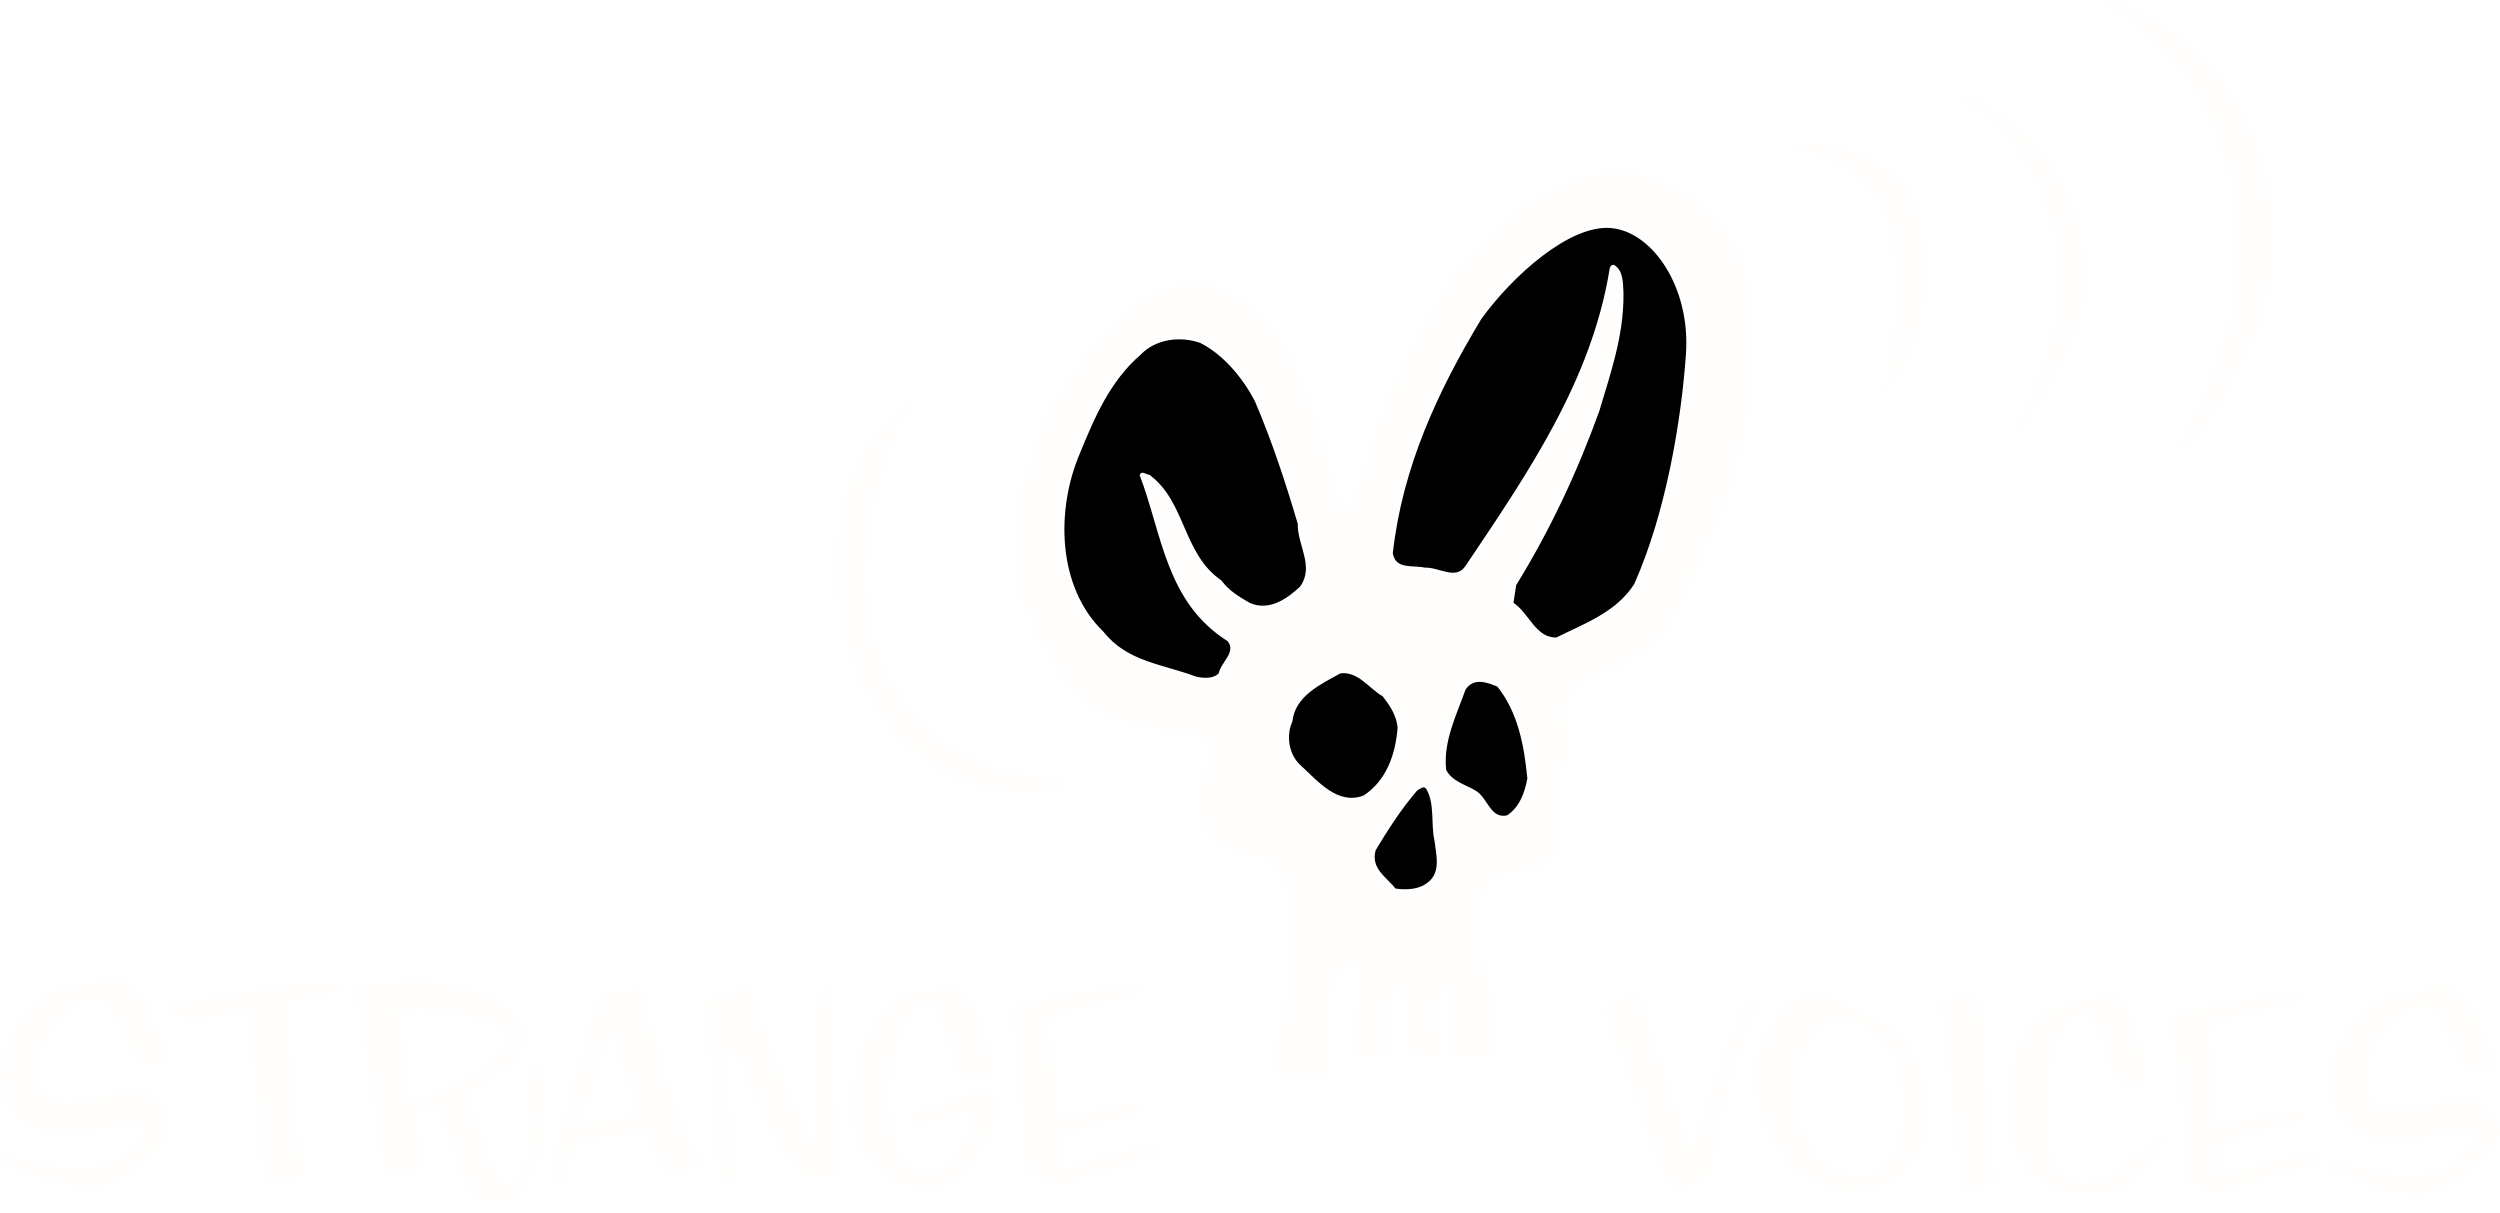
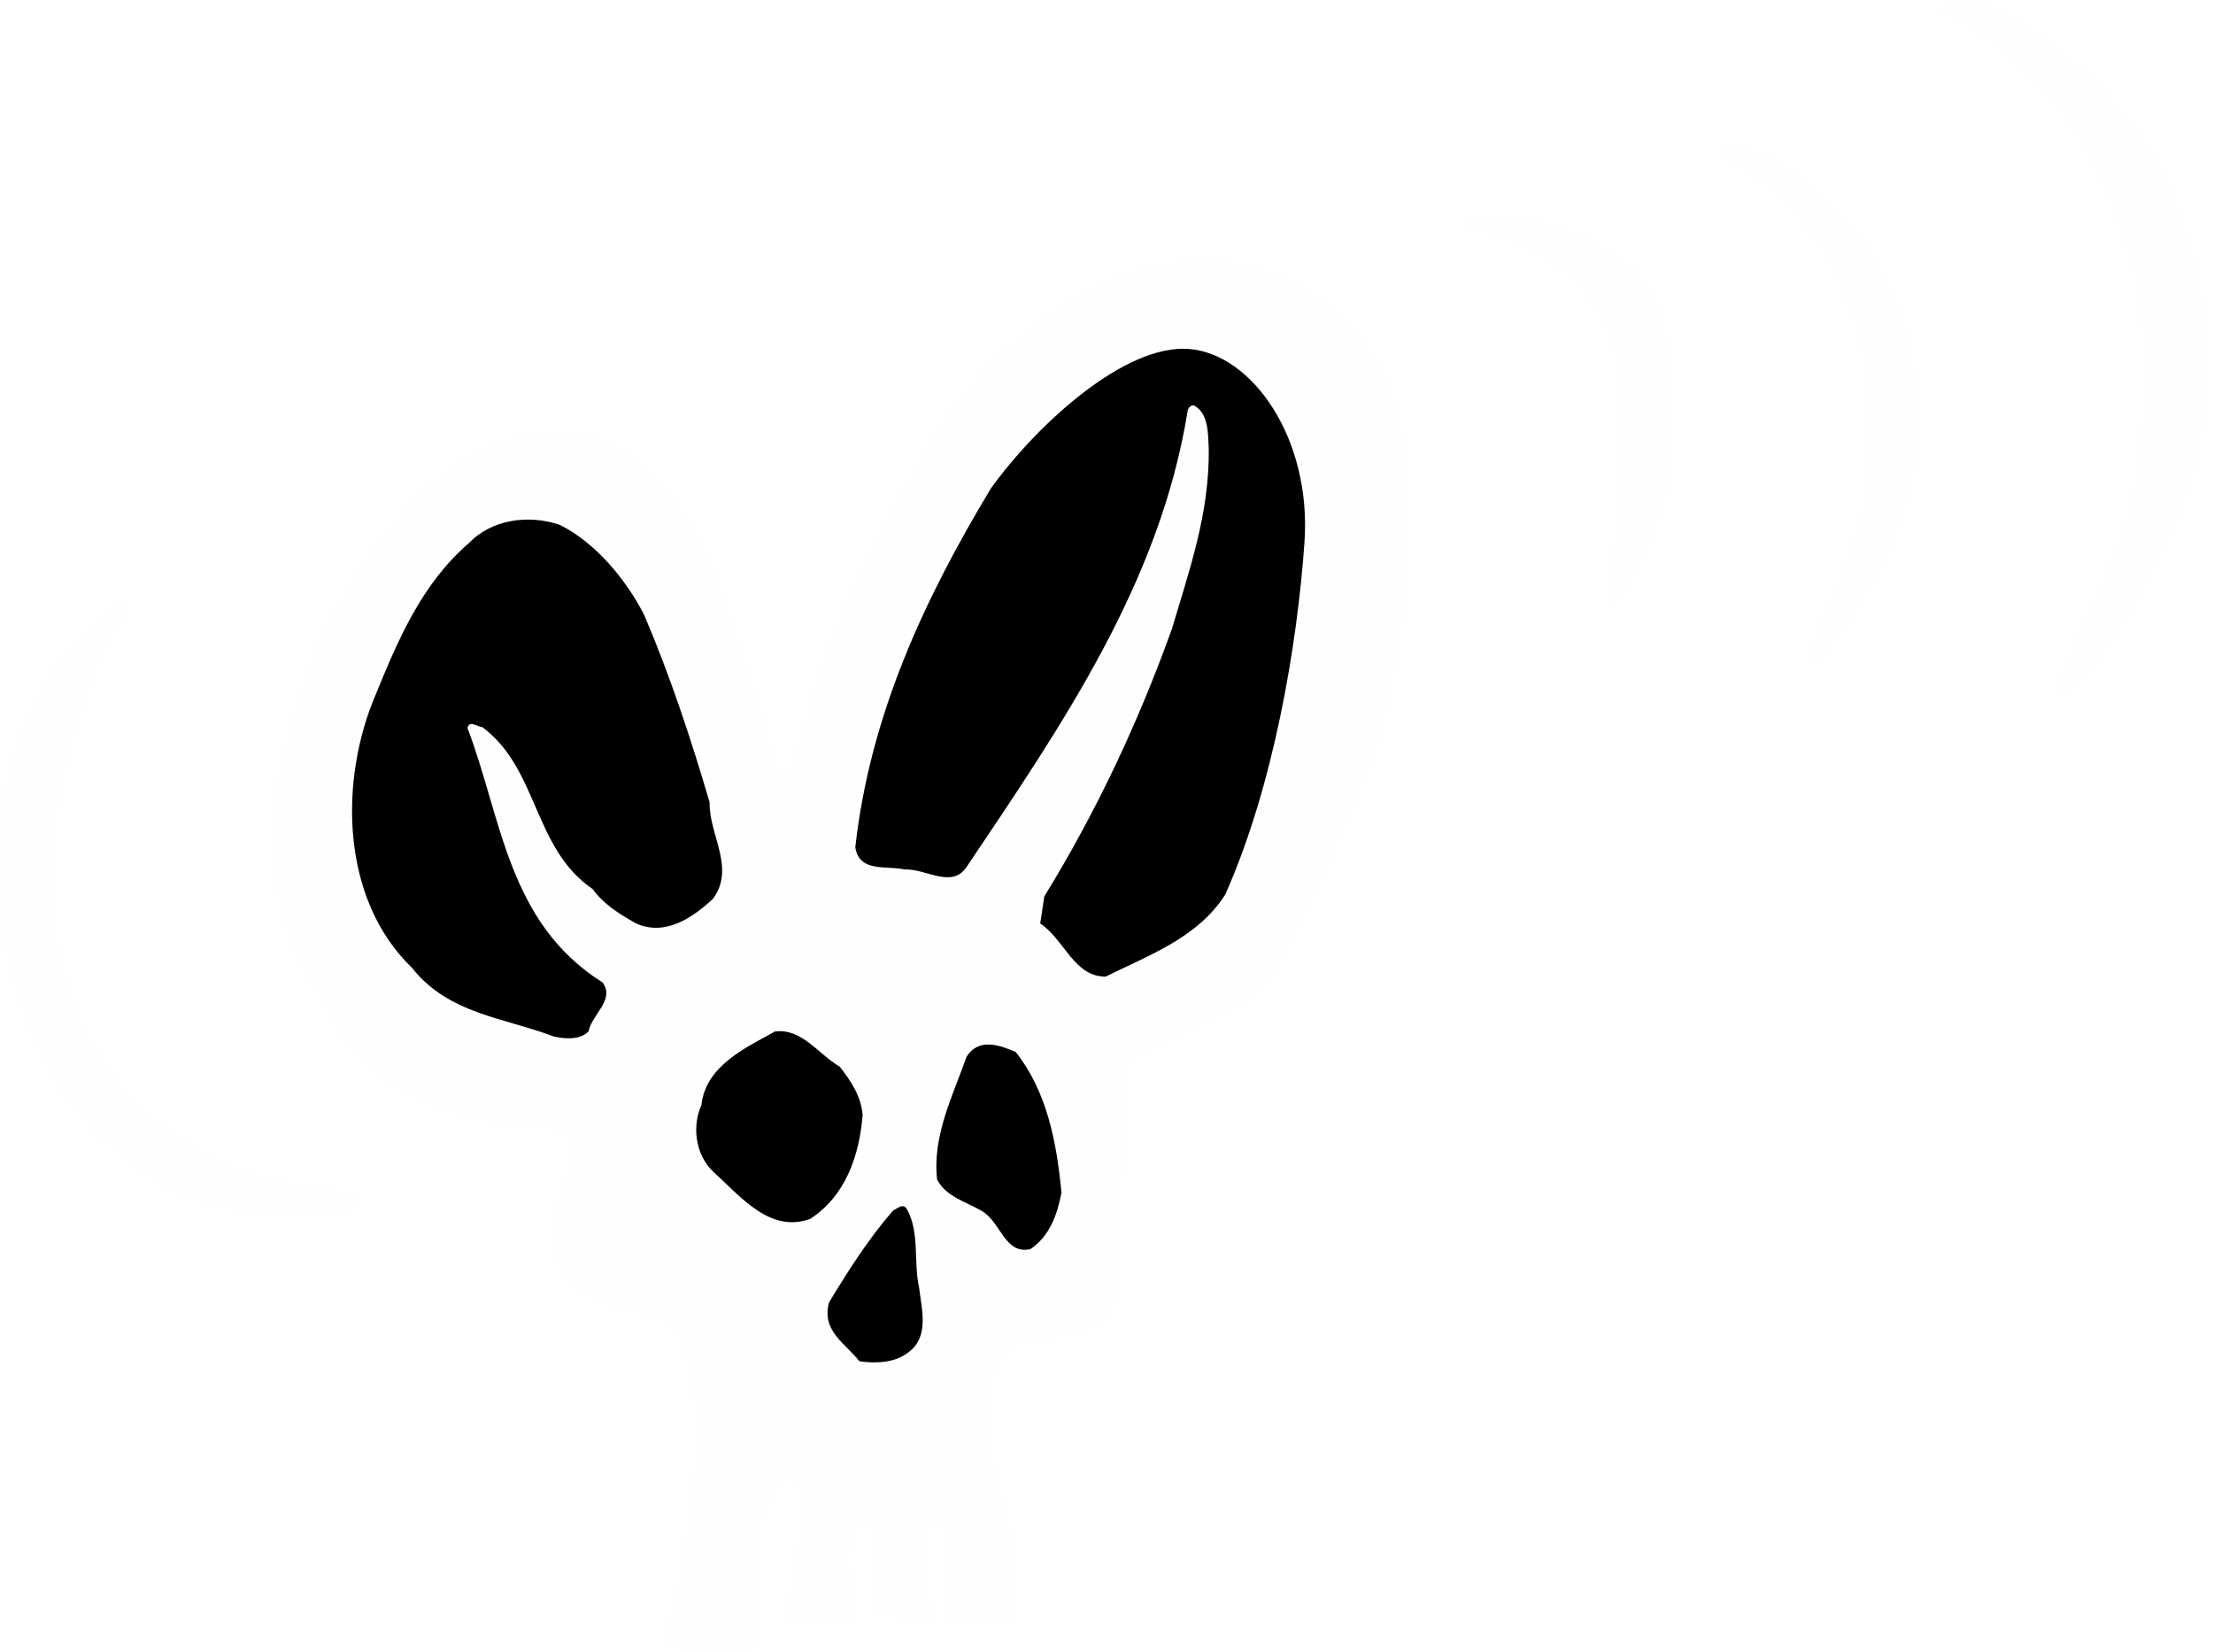
- <svg xmlns="http://www.w3.org/2000/svg" width="100%" height="100%" viewBox="0 0 200 97" version="1.1" xml:space="preserve" style="fill-rule:evenodd;clip-rule:evenodd;stroke-linejoin:round;stroke-miterlimit:2;">
-   <g transform="matrix(1.89811,0,0,1.89811,-75.7521,-122.651)">
-     <g>
-       <g>
-         <g>
-           <g class="radar-signal signal2" transform="matrix(0.635906,0,0,0.635906,23.5359,67.4873)">
-             <path d="M162.12,20.367C164.385,16.404 164.589,11.866 162.536,7.513C161.085,4.647 157.637,1.92 156.221,2.009C154.806,2.097 155.929,2.424 156.035,2.531C159.858,4.442 162.2,9.582 161.988,13.829C162.129,18.253 160.85,20.235 159.314,23.769C158.893,25.273 161.125,22.425 162.12,20.367Z" style="fill:#FFFEFC;fill-rule:nonzero;" />
-           </g>
-           <g class="radar-signal signal3" transform="matrix(0.855385,0,0,0.855385,-4.49301,63.0169)">
-             <path d="M162.12,20.367C164.385,16.404 164.589,11.866 162.536,7.513C161.085,4.647 157.637,1.92 156.221,2.009C154.806,2.097 155.929,2.424 156.035,2.531C159.858,4.442 162.2,9.582 161.988,13.829C162.129,18.253 160.85,20.235 159.314,23.769C158.893,25.273 161.125,22.425 162.12,20.367Z" style="fill:#FFFEFC;fill-rule:nonzero;" />
-           </g>
-           <g class="radar-signal signal1" transform="matrix(0.635906,0,0,0.635906,23.5359,67.4873)">
-             <path d="M152.627,8.583C153.627,11.146 154.135,17.792 150.815,21.465C150.674,21.588 150.528,21.615 150.603,21.066C151.346,17.81 151.435,14.599 151.045,11.095C150.691,8.866 149.099,6.919 147.011,6.14C146.268,5.751 145.555,5.61 144.812,5.362C144.635,5.322 144.569,5.114 144.746,4.973C147.011,4.548 151.627,6.021 152.627,8.583Z" style="fill:#FFFEFC;fill-rule:nonzero;" />
-           </g>
-           <g transform="matrix(0.635906,0,0,0.635906,23.5359,67.4873)">
-             <path d="M141.101,12.334C142.587,16.156 141.915,21.217 141.172,25.251C140.322,29.321 138.27,32.931 136.642,36.682C135.332,39.301 132.501,39.797 130.307,41.071C128.643,42.274 130.342,44.504 129.493,46.167C128.537,48.538 130.731,51.9 127.617,53.174C126.555,53.493 125.175,52.997 124.397,54.13C122.344,57.811 125.777,61.456 124.75,65.455C123.83,65.773 123.052,65.596 122.096,65.49C121.742,64.358 122.131,63.225 121.955,61.987C121.778,61.597 121.955,60.925 121.459,60.783C120.68,62.128 121.141,63.933 121.247,65.384L121.105,65.561C120.185,65.596 119.732,65.31 118.953,65.062L118.812,64.637C119.024,63.399 119.011,61.01 118.486,60.889C118.097,61.031 118.026,61.562 117.92,61.951C117.495,63.048 117.991,64.322 117.814,65.419C117,65.738 116.15,65.526 115.266,65.49C115.053,64.605 115.655,63.862 115.584,62.907C115.761,61.88 115.903,60.642 115.62,59.615C115.443,59.439 115.23,59.226 115.018,59.332C113.178,61.173 113.85,63.898 113.956,66.34L113.744,66.764C112.611,66.941 111.231,67.047 110.099,66.694L109.993,66.198C110.842,62.553 111.585,58.518 111.019,54.661C110.665,53.918 110.594,52.927 109.745,52.537C108.117,52.006 106.17,51.971 105.392,50.095C104.507,48.467 105.64,46.769 106.064,45.247C105.286,43.548 103.162,44.398 101.817,43.796C99.482,43.336 97.252,42.31 95.907,40.151C94.385,37.709 92.934,35.161 92.899,32.223C92.864,28.967 93.89,26.03 94.987,23.163C96.367,20.686 97.818,18.032 100.296,16.121C102.207,14.563 105.003,13.537 107.374,14.705C109.072,15.661 110.382,17.324 111.337,18.987C112.682,22.208 113.744,25.499 114.629,28.896C114.77,29.109 115.018,29.215 115.23,29.109C115.797,27.906 115.974,26.525 116.469,25.251C117.46,21.642 119.3,18.386 121.141,15.094C123.689,10.777 128.077,7.025 133.102,6.813C136.571,6.813 139.827,9.255 141.101,12.334Z" style="fill:#FFFEFC;fill-rule:nonzero;" />
-           </g>
-           <g transform="matrix(0.635906,0,0,0.635906,23.5359,67.4873)">
-             <path d="M85.255,24.048C83.981,27.41 82.685,32.074 83.393,35.967C84.579,43.859 91.054,46.331 93.2,46.663C95.345,46.994 96.774,47.114 96.243,47.622C95.387,48.443 91.306,48.078 89.077,47.193C86.599,45.955 84.228,43.761 82.99,41.283C80.371,36.152 80.158,28.33 84.051,23.73C84.795,23.022 85.432,22.102 86.316,21.642C87.06,21.358 85.573,23.234 85.255,24.048Z" style="fill:#FFFEFC;fill-rule:nonzero;" />
-           </g>
-         </g>
-         <g>
-           <g transform="matrix(1,0,0,1,-7.77117,-32.0607)">
-             <path d="M54.879,144.37C54.963,143.95 54.879,143.482 54.591,143.17C54.063,142.414 52.971,142.642 52.215,142.786C51.483,142.942 50.667,143.242 49.935,142.954C49.551,142.738 49.347,142.342 49.311,141.946C49.311,140.614 50.583,139.03 51.303,138.838C52.011,138.634 52.707,139.738 53.271,141.262C53.403,141.622 53.823,141.682 54.291,141.562C54.951,141.406 54.615,140.59 54.387,140.098C54.015,139.27 53.787,138.454 52.983,137.938C52.707,137.758 52.395,137.722 51.951,137.902C51.507,138.082 50.859,138.178 49.851,138.394C48.843,138.622 47.955,140.314 47.715,141.55C47.691,141.862 47.643,142.102 47.763,142.702C47.847,143.146 48.003,143.434 48.279,143.782C49.287,145.006 52.023,144.31 52.911,144.154C53.343,144.082 53.619,144.07 53.691,144.322C53.751,144.562 53.559,144.754 53.379,144.91C52.851,145.39 52.515,145.546 52.023,145.714C51.219,146.014 50.331,145.846 48.207,145.366C47.919,145.294 47.739,145.318 47.691,145.45C47.655,145.582 47.703,145.702 47.895,145.786C48.855,146.206 50.151,146.77 51.399,146.77C51.915,146.77 52.407,146.674 52.887,146.362C53.655,145.858 54.555,145.27 54.879,144.37Z" style="fill:#FFFEFC;fill-rule:nonzero;" />
-             <path d="M62.259,138.238C62.283,138.154 62.199,138.118 62.163,138.082C61.779,137.986 61.419,138.034 60.723,138.082C59.319,138.166 56.583,138.658 55.419,138.886C55.059,138.946 54.711,138.934 54.639,139.066C54.579,139.21 54.627,139.294 54.759,139.378C55.035,139.534 55.335,139.738 55.779,139.738C56.223,139.738 57.195,139.474 57.483,139.414C57.783,139.342 58.011,139.282 58.095,139.33C58.311,141.082 58.539,143.194 58.611,144.982C58.683,145.522 58.635,146.23 58.923,146.53C59.283,146.878 59.931,146.386 60.423,146.254C60.507,146.218 60.663,146.158 60.663,145.978C60.663,145.798 60.483,145.642 60.363,144.946C60.171,143.866 59.931,140.986 59.775,139.006C59.787,138.994 59.799,138.97 59.811,138.958C60.399,138.814 61.011,138.778 61.599,138.646C61.851,138.586 62.223,138.574 62.259,138.238Z" style="fill:#FFFEFC;fill-rule:nonzero;" />
-             <path d="M70.527,141.526C70.503,141.406 70.383,141.346 70.263,141.394C70.203,141.418 70.131,141.49 70.107,141.55C69.891,142.234 69.723,143.062 69.987,143.782C69.963,144.694 69.819,145.738 69.519,146.338C69.471,146.446 69.303,146.518 69.159,146.482C68.679,146.29 68.511,145.774 68.331,145.366C67.971,144.538 67.791,143.614 67.407,142.81C68.283,142.342 69.447,141.73 69.771,140.674C69.903,140.002 69.555,139.438 69.159,139.09C68.187,138.226 66.027,137.974 65.079,137.974C64.467,137.974 64.059,138.046 63.795,138.082C63.471,138.118 62.691,138.178 62.571,138.394C62.451,138.598 62.619,138.742 62.679,138.97C62.871,139.606 62.955,140.374 63.027,140.842C63.231,142.138 63.507,144.262 63.855,145.93C63.927,146.29 64.131,146.386 64.383,146.302C64.695,146.206 64.995,146.074 65.283,145.966C65.391,145.882 65.583,145.774 65.535,145.606C65.475,145.33 65.331,144.574 65.175,143.614C65.391,143.554 65.703,143.47 65.955,143.374C66.291,143.758 66.555,144.754 66.699,145.174C66.843,145.594 67.287,147.178 68.223,147.37C69.015,147.538 69.783,147.034 70.167,146.17C70.659,145.066 70.827,143.062 70.527,141.526ZM68.823,140.494C68.871,140.926 68.355,141.358 68.007,141.61C67.107,142.282 66.207,142.642 65.175,143.014C65.103,143.038 65.055,143.014 65.043,142.918C64.863,141.778 64.707,140.302 64.467,139.366C65.787,139.162 67.551,139.462 68.391,139.93C68.703,140.11 68.799,140.266 68.823,140.494Z" style="fill:#FFFEFC;fill-rule:nonzero;" />
-             <path d="M77.427,145.654C77.391,145.438 77.235,145.45 77.043,145.15C76.515,144.262 76.155,143.134 75.843,142.15C75.471,140.974 75.087,139.87 74.931,138.526C74.871,138.346 74.715,138.322 74.523,138.334C73.611,138.382 72.999,138.502 72.903,138.706C72.315,140.494 71.739,142.45 71.271,144.286C71.115,144.958 70.935,145.606 70.851,146.302C70.839,146.506 71.031,146.602 71.175,146.686C71.331,146.734 71.487,146.686 71.547,146.542C71.691,146.062 71.799,145.57 71.919,145.078C71.979,144.91 72.507,144.79 73.359,144.646C74.211,144.502 74.763,144.406 74.871,144.466C75.015,144.562 75.615,146.554 76.311,146.326C76.455,146.23 76.659,146.146 76.803,146.062C77.043,145.93 77.463,145.858 77.427,145.654ZM74.547,143.686C73.695,143.77 72.951,143.854 72.255,143.974C72.555,142.87 72.963,141.442 73.455,140.23C73.779,141.382 74.115,142.594 74.547,143.686Z" style="fill:#FFFEFC;fill-rule:nonzero;" />
-             <path d="M83.175,145.762C83.079,145.15 82.959,144.058 82.911,143.41C82.827,142.042 82.803,140.014 82.815,138.466C82.815,138.43 82.815,138.394 82.779,138.358C82.719,138.274 82.575,138.214 82.443,138.238C82.311,138.286 82.191,138.43 82.167,138.55C82.011,139.186 82.011,140.602 81.999,141.346C81.987,141.898 81.999,143.362 82.035,144.55C82.035,144.61 81.999,144.658 81.939,144.574C80.919,142.906 79.743,139.474 79.635,139.174C79.539,138.874 79.527,138.658 79.407,138.454C79.287,138.262 79.119,138.298 78.963,138.31C78.795,138.334 77.691,138.598 77.463,138.754C77.355,138.826 77.307,139.006 77.343,139.162C77.439,139.546 77.487,140.062 77.511,140.758C77.547,141.466 77.823,145.126 77.847,145.366C77.883,145.606 77.895,145.954 77.991,146.254C78.075,146.446 78.303,146.578 78.531,146.554C78.663,146.518 78.687,146.374 78.675,146.254C78.615,145.81 78.543,144.97 78.531,144.55C78.519,144.142 78.483,142.09 78.483,140.902C78.459,140.818 78.519,140.794 78.555,140.866C79.131,142.306 80.223,144.61 80.523,145.066C80.823,145.534 81.159,146.134 81.591,146.302C82.023,146.47 82.491,146.386 82.995,146.158C83.127,146.074 83.187,145.93 83.175,145.762Z" style="fill:#FFFEFC;fill-rule:nonzero;" />
-             <path d="M89.763,143.146C89.703,142.882 89.511,142.414 89.223,142.498C88.539,142.702 87.063,143.17 86.055,143.53C85.995,143.626 85.959,143.71 86.019,143.866C86.091,144.022 86.223,144.106 86.379,144.082C87.135,143.926 87.807,143.77 88.635,143.626C88.539,143.998 88.407,144.346 88.227,144.754C88.047,145.15 87.579,146.086 86.787,146.098C86.367,146.098 86.019,145.906 85.803,145.546C84.915,143.998 85.143,141.55 85.695,140.17C85.935,139.582 86.319,139.006 86.739,138.982C86.919,138.982 87.087,139.186 87.171,139.354C87.399,139.798 87.531,140.278 87.663,140.746C87.903,141.274 87.891,142.066 88.587,142.234C88.863,142.294 89.187,142.306 89.391,142.114C89.487,141.982 89.499,141.802 89.499,141.646C89.451,140.482 89.055,139.45 88.455,138.526C88.155,138.07 87.603,138.322 87.159,138.334C86.463,138.346 85.863,138.49 85.311,138.85C84.747,139.318 84.207,139.93 83.895,140.866C83.583,141.802 83.439,143.026 83.595,143.986C83.751,144.946 84.171,145.666 84.927,146.254C85.563,146.746 86.463,146.866 87.339,146.746C88.467,146.59 89.259,144.934 89.631,144.058C89.751,143.71 89.847,143.518 89.763,143.146Z" style="fill:#FFFEFC;fill-rule:nonzero;" />
-             <path d="M96.519,144.97C96.387,144.874 96.219,144.898 96.063,144.922C95.439,145.042 93.939,145.378 92.703,145.774C92.631,145.798 92.475,145.822 92.451,145.726C92.379,145.378 92.391,145.03 92.343,144.658C92.355,144.646 92.355,144.622 92.379,144.61C93.483,144.274 94.587,143.914 95.739,143.698C95.907,143.53 96.051,143.434 95.955,143.254C95.895,143.194 95.835,143.158 95.727,143.158C95.115,143.122 93.543,143.446 93.099,143.554C92.655,143.662 92.283,143.806 92.271,143.686C92.163,142.51 92.163,141.346 91.935,140.218C91.935,140.002 91.839,139.762 92.019,139.594C92.931,139.306 93.771,139.066 94.383,138.946C95.079,138.79 95.559,138.754 95.703,138.622C95.787,138.55 95.823,138.442 95.787,138.322C95.751,138.226 95.667,138.214 95.595,138.178C93.999,138.25 92.523,138.55 90.975,138.922C90.723,138.97 90.375,139.042 90.243,139.174C90.027,139.414 90.303,139.726 90.363,140.098C90.651,141.862 90.723,143.674 90.843,145.498C90.867,145.81 90.867,146.074 91.131,146.23C91.539,146.41 91.887,146.794 92.379,146.698C93.627,146.302 95.235,145.75 96.015,145.558C96.303,145.486 96.423,145.474 96.507,145.27C96.543,145.186 96.627,145.042 96.519,144.97Z" style="fill:#FFFEFC;fill-rule:nonzero;" />
-           </g>
-           <g transform="matrix(1,0,0,1,59.6707,-31.7447)">
-             <path d="M54.279,138.898C54.327,138.778 54.351,138.634 54.255,138.514C54.195,138.454 54.099,138.454 54.003,138.454C53.835,138.574 53.703,138.754 53.619,138.934C52.827,140.614 52.155,142.762 51.579,144.538C51.543,144.646 51.483,144.634 51.447,144.538C50.895,142.99 49.971,140.17 49.767,139.498C49.563,138.826 49.527,138.526 49.335,138.346C49.071,138.118 48.639,138.322 48.171,138.574C47.919,138.706 47.667,138.742 47.691,138.958C47.715,139.162 48.003,139.426 48.267,140.206C48.531,140.986 49.719,144.454 50.055,145.186C50.391,145.918 50.619,146.518 50.907,146.542C51.195,146.566 51.483,146.398 51.735,146.266C51.975,146.134 52.287,146.074 52.335,145.894C52.383,145.714 52.527,144.658 52.755,143.722C52.971,142.786 53.679,140.386 54.279,138.898Z" style="fill:#FFFEFC;fill-rule:nonzero;" />
-             <path d="M61.383,144.526C61.767,143.242 61.455,141.166 60.387,140.038C59.655,139.258 59.199,139.078 58.455,138.898C57.759,138.49 56.943,138.034 56.091,138.346C55.971,138.418 55.815,138.502 55.719,138.574C54.795,139.258 54.303,140.326 54.219,141.382C54.051,143.302 55.095,145.498 56.703,146.266C57.699,146.746 59.259,146.758 60.159,146.134C60.879,145.63 61.191,145.138 61.383,144.526ZM60.387,142.738C60.471,143.794 60.171,145.15 59.259,145.666C58.755,145.942 58.119,145.942 57.435,145.546C56.463,144.97 56.007,143.302 56.007,142.354C56.007,141.418 56.331,139.858 57.447,139.426C58.347,139.222 59.115,139.702 59.643,140.386C60.159,141.07 60.315,141.826 60.387,142.738Z" style="fill:#FFFEFC;fill-rule:nonzero;" />
-             <path d="M64.407,146.146C64.599,145.942 64.347,145.822 64.311,145.45C64.287,145.138 63.903,141.214 63.807,139.582C63.771,138.958 63.771,138.274 63.363,138.262C62.895,138.238 62.475,138.382 62.067,138.562C61.947,138.61 61.899,138.73 61.911,138.838C61.935,139.018 62.127,139.006 62.175,139.522C62.379,141.766 62.571,144.298 62.943,146.47C62.979,146.566 63.075,146.662 63.195,146.626C63.627,146.494 64.071,146.458 64.407,146.146Z" style="fill:#FFFEFC;fill-rule:nonzero;" />
-             <path d="M71.415,144.754C71.727,144.322 71.379,143.986 71.187,144.154C70.311,144.934 68.907,146.314 67.671,146.11C66.327,145.894 66.315,142.138 66.879,140.638C67.131,139.966 67.311,139.342 67.971,139.114C68.187,139.09 68.343,139.246 68.463,139.39C68.883,140.206 68.955,141.13 69.375,141.934C69.543,142.27 70.071,142.306 70.443,142.21C70.827,142.126 70.743,141.658 70.683,141.31C70.503,140.242 70.215,139.102 69.471,138.37C69.279,138.214 68.955,138.214 68.727,138.298C68.007,138.55 67.191,138.598 66.483,138.91C65.667,139.27 64.983,140.554 64.875,142.234C64.803,143.518 64.851,144.91 65.787,145.822C66.639,146.638 67.707,146.806 68.847,146.722C70.011,146.638 70.815,145.582 71.415,144.754Z" style="fill:#FFFEFC;fill-rule:nonzero;" />
-             <path d="M77.979,144.97C77.847,144.874 77.679,144.898 77.523,144.922C76.899,145.042 75.399,145.378 74.163,145.774C74.091,145.798 73.935,145.822 73.911,145.726C73.839,145.378 73.851,145.03 73.803,144.658C73.815,144.646 73.815,144.622 73.839,144.61C74.943,144.274 76.047,143.914 77.199,143.698C77.367,143.53 77.511,143.434 77.415,143.254C77.355,143.194 77.295,143.158 77.187,143.158C76.575,143.122 75.003,143.446 74.559,143.554C74.115,143.662 73.743,143.806 73.731,143.686C73.623,142.51 73.623,141.346 73.395,140.218C73.395,140.002 73.299,139.762 73.479,139.594C74.391,139.306 75.231,139.066 75.843,138.946C76.539,138.79 77.019,138.754 77.163,138.622C77.247,138.55 77.283,138.442 77.247,138.322C77.211,138.226 77.127,138.214 77.055,138.178C75.459,138.25 73.983,138.55 72.435,138.922C72.183,138.97 71.835,139.042 71.703,139.174C71.487,139.414 71.763,139.726 71.823,140.098C72.111,141.862 72.183,143.674 72.303,145.498C72.327,145.81 72.327,146.074 72.591,146.23C72.999,146.41 73.347,146.794 73.839,146.698C75.087,146.302 76.695,145.75 77.475,145.558C77.763,145.486 77.883,145.474 77.967,145.27C78.003,145.186 78.087,145.042 77.979,144.97Z" style="fill:#FFFEFC;fill-rule:nonzero;" />
-             <path d="M85.575,144.37C85.659,143.95 85.575,143.482 85.287,143.17C84.759,142.414 83.667,142.642 82.911,142.786C82.179,142.942 81.363,143.242 80.631,142.954C80.247,142.738 80.043,142.342 80.007,141.946C80.007,140.614 81.279,139.03 81.999,138.838C82.707,138.634 83.403,139.738 83.967,141.262C84.099,141.622 84.519,141.682 84.987,141.562C85.647,141.406 85.311,140.59 85.083,140.098C84.711,139.27 84.483,138.454 83.679,137.938C83.403,137.758 83.091,137.722 82.647,137.902C82.203,138.082 81.555,138.178 80.547,138.394C79.539,138.622 78.651,140.314 78.411,141.55C78.387,141.862 78.339,142.102 78.459,142.702C78.543,143.146 78.699,143.434 78.975,143.782C79.983,145.006 82.719,144.31 83.607,144.154C84.039,144.082 84.315,144.07 84.387,144.322C84.447,144.562 84.255,144.754 84.075,144.91C83.547,145.39 83.211,145.546 82.719,145.714C81.915,146.014 81.027,145.846 78.903,145.366C78.615,145.294 78.435,145.318 78.387,145.45C78.351,145.582 78.399,145.702 78.591,145.786C79.551,146.206 80.847,146.77 82.095,146.77C82.611,146.77 83.103,146.674 83.583,146.362C84.351,145.858 85.251,145.27 85.575,144.37Z" style="fill:#FFFEFC;fill-rule:nonzero;" />
-           </g>
-         </g>
-       </g>
-       <g>
-         <g transform="matrix(0.635906,0,0,0.635906,23.5359,67.4873)">
-           <path d="M137.491,18.952C137.181,23.42 136.146,29.534 134.058,34.205C132.855,36.081 130.731,36.824 128.891,37.744C127.511,37.744 127.121,36.152 126.06,35.444L126.237,34.276C128.502,30.595 130.307,26.738 131.758,22.703C132.501,20.19 133.386,17.713 133.35,14.917C133.315,14.245 133.35,13.396 132.713,13.042C132.572,13.006 132.43,13.183 132.43,13.325C131.227,20.721 127.015,26.844 122.875,33.002C122.238,33.957 121.141,33.073 120.185,33.108C119.371,32.931 118.238,33.25 118.062,32.152C118.699,26.455 121.034,21.429 123.936,16.616C125.989,13.785 129.758,10.378 132.501,10.6C135.244,10.821 137.801,14.484 137.491,18.952Z" style="fill-rule:nonzero;" />
-         </g>
-         <g transform="matrix(0.635906,0,0,0.635906,23.5359,67.4873)">
-           <path d="M108.931,22.102C110.063,24.756 110.948,27.446 111.762,30.206C111.727,31.622 112.895,33.037 111.904,34.382C111.019,35.196 109.851,36.01 108.577,35.444C107.834,35.019 107.197,34.63 106.701,33.957C104.118,32.188 104.365,28.755 101.924,26.95C101.711,26.95 101.393,26.632 101.286,26.985C102.773,30.878 103.021,35.408 107.126,37.992C107.692,38.735 106.666,39.372 106.524,40.115C106.135,40.505 105.463,40.434 105.003,40.328C102.879,39.514 100.472,39.372 98.88,37.355C95.801,34.382 95.73,29.25 97.323,25.534C98.278,23.199 99.305,20.757 101.357,18.987C102.348,17.961 103.941,17.749 105.286,18.209C106.843,18.987 108.152,20.58 108.931,22.102Z" style="fill-rule:nonzero;" />
-         </g>
-         <g transform="matrix(0.635906,0,0,0.635906,23.5359,67.4873)">
-           <path d="M118.38,43.725C118.238,45.495 117.637,47.229 116.115,48.22C114.381,48.857 113.107,47.264 111.904,46.167C111.16,45.459 110.983,44.221 111.408,43.3C111.585,41.602 113.319,40.823 114.593,40.115C115.761,39.974 116.469,41.106 117.389,41.637C117.885,42.274 118.309,42.911 118.38,43.725Z" style="fill-rule:nonzero;" />
-         </g>
-         <g transform="matrix(0.635906,0,0,0.635906,23.5359,67.4873)">
-           <path d="M124.998,41C126.343,42.699 126.768,44.858 126.98,47.087C126.803,48.007 126.485,48.963 125.635,49.529C124.503,49.777 124.361,48.326 123.512,47.866C122.839,47.476 121.99,47.264 121.601,46.521C121.388,44.645 122.273,42.911 122.875,41.212C123.406,40.363 124.326,40.717 124.998,41Z" style="fill-rule:nonzero;" />
-         </g>
-         <g transform="matrix(0.635906,0,0,0.635906,23.5359,67.4873)">
-           <path d="M120.822,51.192C120.928,52.113 121.282,53.316 120.362,53.988C119.796,54.448 118.946,54.484 118.238,54.378C117.672,53.634 116.575,53.068 116.929,51.83C117.743,50.485 118.592,49.14 119.69,47.866C119.866,47.795 120.114,47.512 120.291,47.795C120.857,48.786 120.574,50.095 120.822,51.192Z" style="fill-rule:nonzero;" />
-         </g>
-       </g>
-     </g>
-   </g>
+ <svg xmlns="http://www.w3.org/2000/svg" id="logo" viewBox="0 0 130 97" xml:space="preserve" style="fill-rule:evenodd;clip-rule:evenodd;stroke-linejoin:round;stroke-miterlimit:2">
+   <path d="M162.12 20.367c2.265-3.963 2.469-8.501.416-12.854-1.451-2.866-4.899-5.593-6.315-5.504-1.415.088-.292.415-.186.522 3.823 1.911 6.165 7.051 5.953 11.298.141 4.424-1.138 6.406-2.674 9.94-.421 1.504 1.811-1.344 2.806-3.402Z" style="fill:#fffefc;fill-rule:nonzero" transform="matrix(1.35815 0 0 1.35815 -110.103 6.101)" class="radar-signal signal2" />
+   <path d="M162.12 20.367c2.265-3.963 2.469-8.501.416-12.854-1.451-2.866-4.899-5.593-6.315-5.504-1.415.088-.292.415-.186.522 3.823 1.911 6.165 7.051 5.953 11.298.141 4.424-1.138 6.406-2.674 9.94-.421 1.504 1.811-1.344 2.806-3.402Z" style="fill:#fffefc;fill-rule:nonzero" transform="matrix(1.8269 0 0 1.8269 -169.966 -3.446)" class="radar-signal signal3" />
+   <path d="M152.627 8.583c1 2.563 1.508 9.209-1.812 12.882-.141.123-.287.15-.212-.399.743-3.256.832-6.467.442-9.971-.354-2.229-1.946-4.176-4.034-4.955-.743-.389-1.456-.53-2.199-.778-.177-.04-.243-.248-.066-.389 2.265-.425 6.881 1.048 7.881 3.61Z" style="fill:#fffefc;fill-rule:nonzero" transform="matrix(1.35815 0 0 1.35815 -110.103 6.101)" class="radar-signal signal1" />
+   <path d="M141.101 12.334c1.486 3.822.814 8.883.071 12.917-.85 4.07-2.902 7.68-4.53 11.431-1.31 2.619-4.141 3.115-6.335 4.389-1.664 1.203.035 3.433-.814 5.096-.956 2.371 1.238 5.733-1.876 7.007-1.062.319-2.442-.177-3.22.956-2.053 3.681 1.38 7.326.353 11.325-.92.318-1.698.141-2.654.035-.354-1.132.035-2.265-.141-3.503-.177-.39 0-1.062-.496-1.204-.779 1.345-.318 3.15-.212 4.601l-.142.177c-.92.035-1.373-.251-2.152-.499l-.141-.425c.212-1.238.199-3.627-.326-3.748-.389.142-.46.673-.566 1.062-.425 1.097.071 2.371-.106 3.468-.814.319-1.664.107-2.548.071-.213-.885.389-1.628.318-2.583.177-1.027.319-2.265.036-3.292-.177-.176-.39-.389-.602-.283-1.84 1.841-1.168 4.566-1.062 7.008l-.212.424c-1.133.177-2.513.283-3.645-.07l-.106-.496c.849-3.645 1.592-7.68 1.026-11.537-.354-.743-.425-1.734-1.274-2.124-1.628-.531-3.575-.566-4.353-2.442-.885-1.628.248-3.326.672-4.848-.778-1.699-2.902-.849-4.247-1.451-2.335-.46-4.565-1.486-5.91-3.645-1.522-2.442-2.973-4.99-3.008-7.928-.035-3.256.991-6.193 2.088-9.06 1.38-2.477 2.831-5.131 5.309-7.042 1.911-1.558 4.707-2.584 7.078-1.416 1.698.956 3.008 2.619 3.963 4.282 1.345 3.221 2.407 6.512 3.292 9.909.141.213.389.319.601.213.567-1.203.744-2.584 1.239-3.858.991-3.609 2.831-6.865 4.672-10.157 2.548-4.317 6.936-8.069 11.961-8.281 3.469 0 6.725 2.442 7.999 5.521ZM85.255 24.048c-1.274 3.362-2.57 8.026-1.862 11.919 1.186 7.892 7.661 10.364 9.807 10.696 2.145.331 3.574.451 3.043.959-.856.821-4.937.456-7.166-.429-2.478-1.238-4.849-3.432-6.087-5.91-2.619-5.131-2.832-12.953 1.061-17.553.744-.708 1.381-1.628 2.265-2.088.744-.284-.743 1.592-1.061 2.406Z" style="fill:#fffefc;fill-rule:nonzero" transform="matrix(1.35815 0 0 1.35815 -110.103 6.101)" />
+   <path d="M137.491 18.952c-.31 4.468-1.345 10.582-3.433 15.253-1.203 1.876-3.327 2.619-5.167 3.539-1.38 0-1.77-1.592-2.831-2.3l.177-1.168c2.265-3.681 4.07-7.538 5.521-11.573.743-2.513 1.628-4.99 1.592-7.786-.035-.672 0-1.521-.637-1.875-.141-.036-.283.141-.283.283-1.203 7.396-5.415 13.519-9.555 19.677-.637.955-1.734.071-2.69.106-.814-.177-1.947.142-2.123-.956.637-5.697 2.972-10.723 5.874-15.536 2.053-2.831 5.822-6.238 8.565-6.016 2.743.221 5.3 3.884 4.99 8.352ZM108.931 22.102c1.132 2.654 2.017 5.344 2.831 8.104-.035 1.416 1.133 2.831.142 4.176-.885.814-2.053 1.628-3.327 1.062-.743-.425-1.38-.814-1.876-1.487-2.583-1.769-2.336-5.202-4.777-7.007-.213 0-.531-.318-.638.035 1.487 3.893 1.735 8.423 5.84 11.007.566.743-.46 1.38-.602 2.123-.389.39-1.061.319-1.521.213-2.124-.814-4.531-.956-6.123-2.973-3.079-2.973-3.15-8.105-1.557-11.821.955-2.335 1.982-4.777 4.034-6.547.991-1.026 2.584-1.238 3.929-.778 1.557.778 2.866 2.371 3.645 3.893ZM118.38 43.725c-.142 1.77-.743 3.504-2.265 4.495-1.734.637-3.008-.956-4.211-2.053-.744-.708-.921-1.946-.496-2.867.177-1.698 1.911-2.477 3.185-3.185 1.168-.141 1.876.991 2.796 1.522.496.637.92 1.274.991 2.088ZM124.998 41c1.345 1.699 1.77 3.858 1.982 6.087-.177.92-.495 1.876-1.345 2.442-1.132.248-1.274-1.203-2.123-1.663-.673-.39-1.522-.602-1.911-1.345-.213-1.876.672-3.61 1.274-5.309.531-.849 1.451-.495 2.123-.212ZM120.822 51.192c.106.921.46 2.124-.46 2.796-.566.46-1.416.496-2.124.39-.566-.744-1.663-1.31-1.309-2.548.814-1.345 1.663-2.69 2.761-3.964.176-.071.424-.354.601-.071.566.991.283 2.3.531 3.397Z" style="fill-rule:nonzero" transform="matrix(1.35815 0 0 1.35815 -110.103 6.101)" />
</svg>
